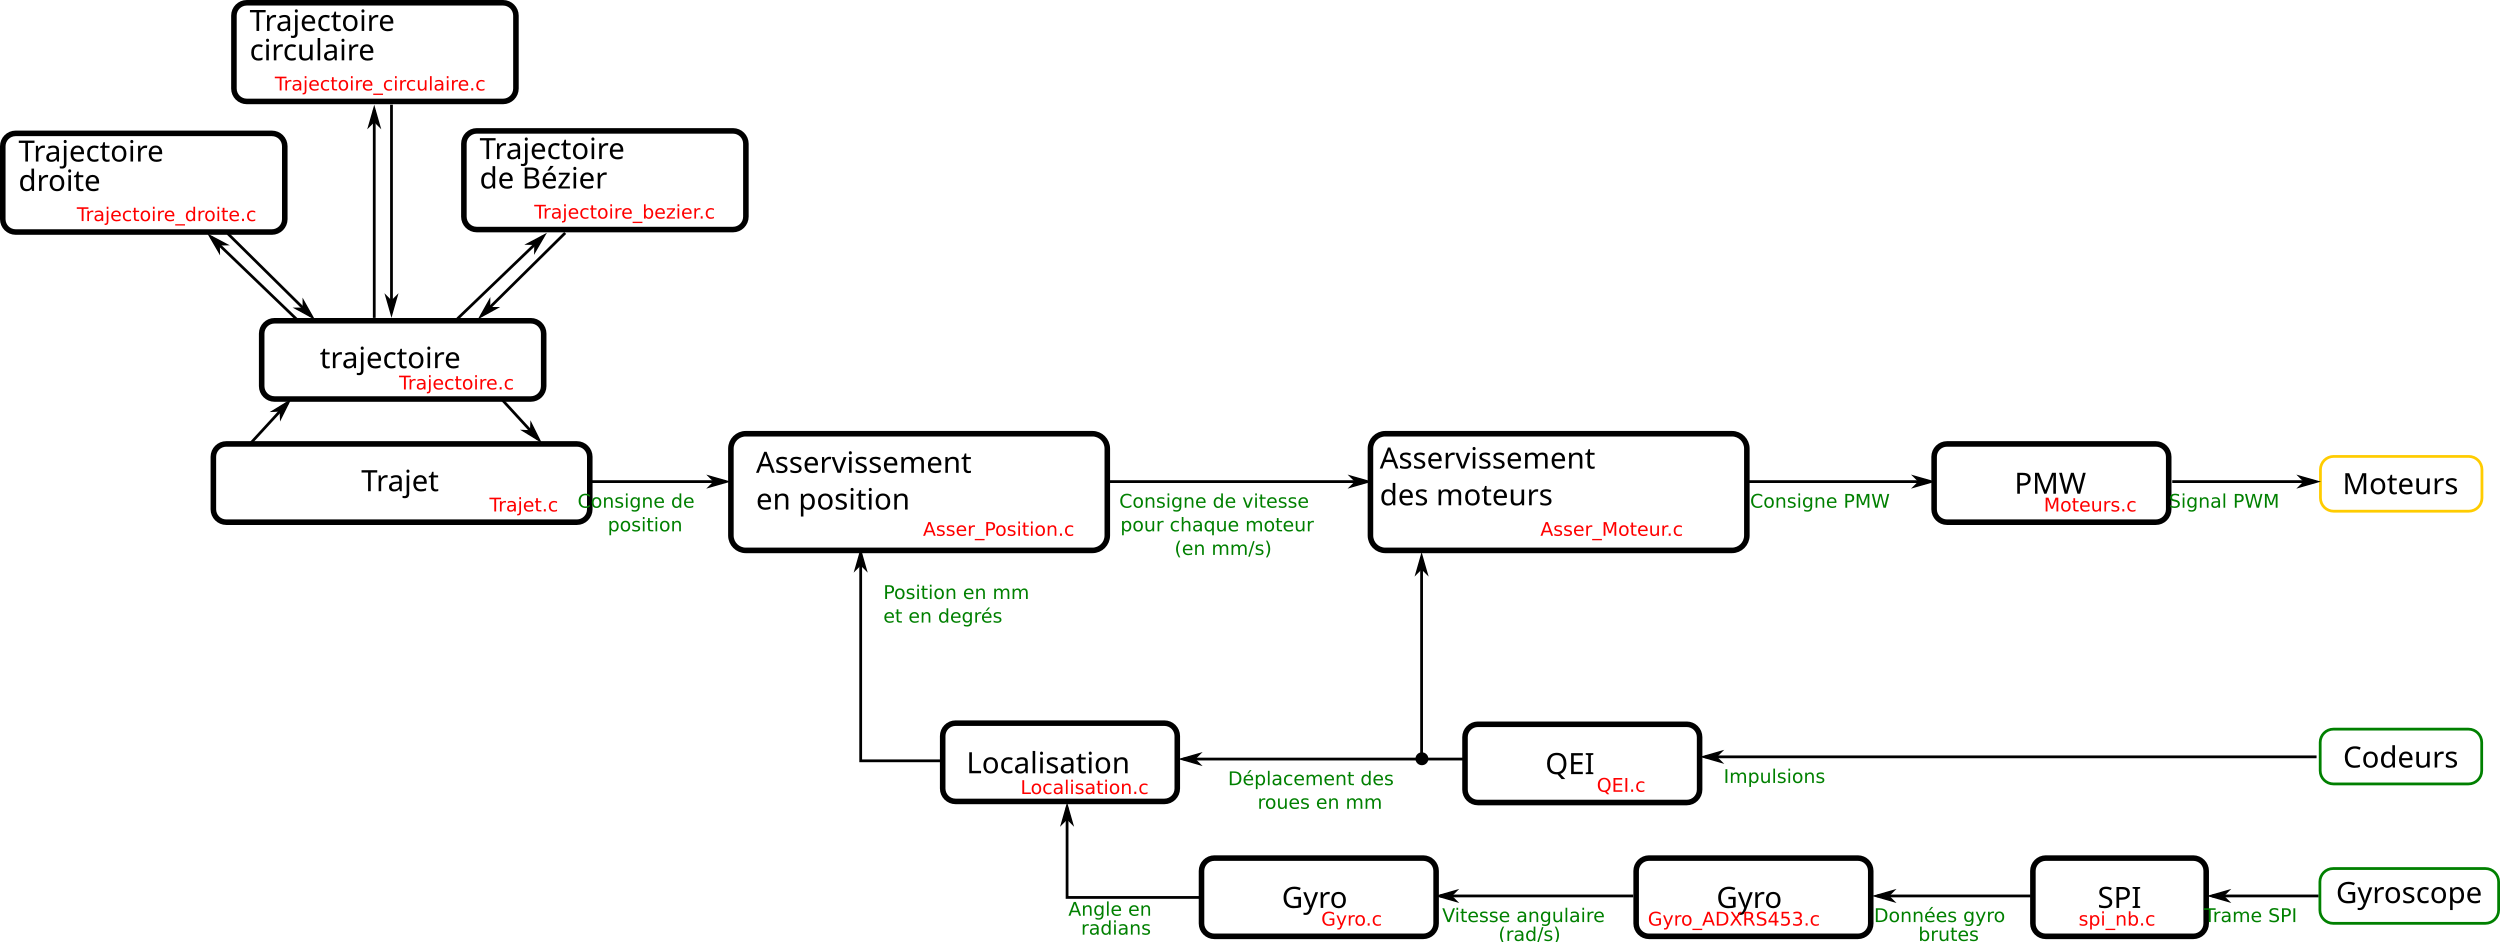
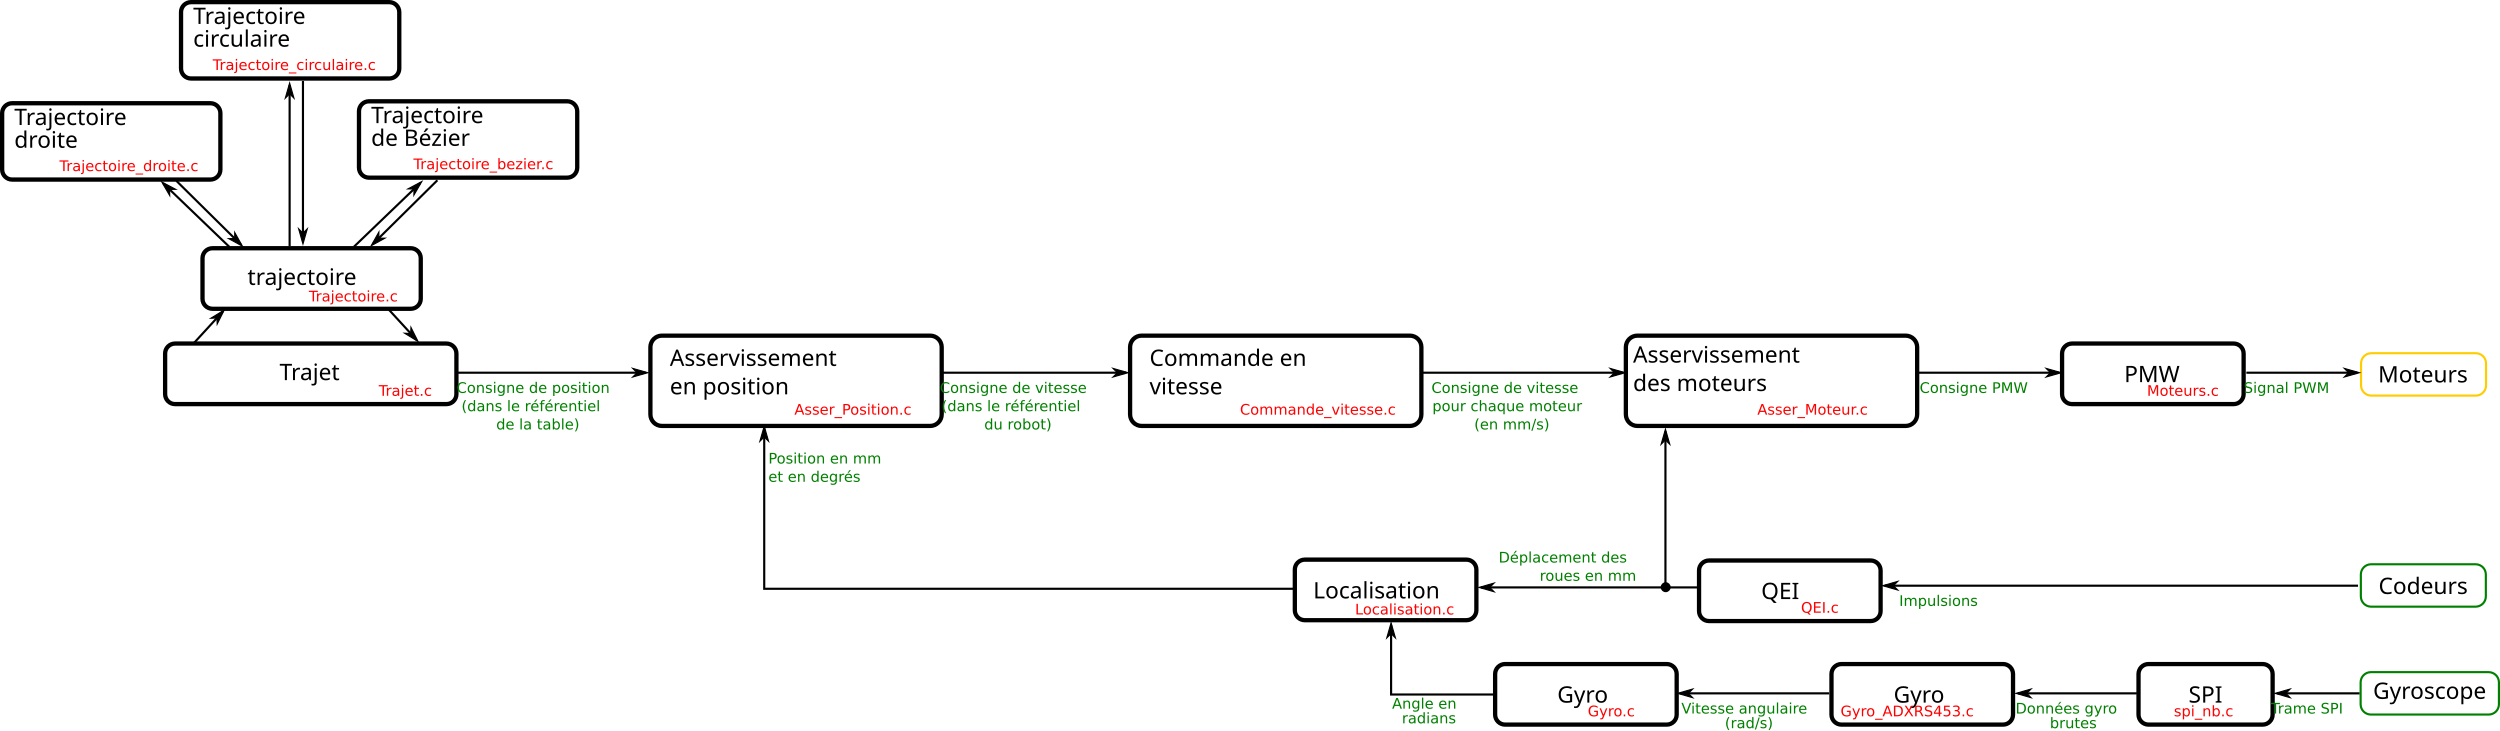
- <svg xmlns="http://www.w3.org/2000/svg" width="900.721mm" height="339.111mm" viewBox="0 0 900.721 339.111" version="1.1" id="svg5">
+ <svg xmlns="http://www.w3.org/2000/svg" width="1163.907mm" height="339.912mm" viewBox="0 0 1163.907 339.912" version="1.1" id="svg5">
  <defs id="defs2">
+     <marker style="overflow:visible" id="marker3980" refX="0" refY="0" orient="auto">
+       <path transform="matrix(-0.4,0,0,-0.4,-4,0)" style="fill:#000000;fill-opacity:1;fill-rule:evenodd;stroke:#000000;stroke-width:1pt;stroke-opacity:1" d="M 0,0 5,-5 -12.5,0 5,5 Z" id="path3978" />
+     </marker>
    <marker style="overflow:visible" id="marker1561" refX="0" refY="0" orient="auto">
      <path transform="matrix(-0.4,0,0,-0.4,-4,0)" style="fill:#000000;fill-opacity:1;fill-rule:evenodd;stroke:#000000;stroke-width:1pt;stroke-opacity:1" d="M 0,0 5,-5 -12.5,0 5,5 Z" id="path1559" />
    </marker>
    <marker style="overflow:visible" id="marker1361" refX="0" refY="0" orient="auto">
      <path transform="matrix(-0.4,0,0,-0.4,-4,0)" style="fill:#000000;fill-opacity:1;fill-rule:evenodd;stroke:#000000;stroke-width:1pt;stroke-opacity:1" d="M 0,0 5,-5 -12.5,0 5,5 Z" id="path1359" />
    </marker>
    <marker style="overflow:visible" id="marker1153" refX="0" refY="0" orient="auto">
      <path transform="matrix(-0.4,0,0,-0.4,-4,0)" style="fill:#000000;fill-opacity:1;fill-rule:evenodd;stroke:#000000;stroke-width:1pt;stroke-opacity:1" d="M 0,0 5,-5 -12.5,0 5,5 Z" id="path1151" />
    </marker>
    <marker style="overflow:visible" id="marker2977" refX="0" refY="0" orient="auto">
      <path transform="matrix(-0.4,0,0,-0.4,-4,0)" style="fill:#000000;fill-opacity:1;fill-rule:evenodd;stroke:#000000;stroke-width:1pt;stroke-opacity:1" d="M 0,0 5,-5 -12.5,0 5,5 Z" id="path2975" />
    </marker>
    <marker style="overflow:visible" id="marker2805" refX="0" refY="0" orient="auto">
      <path transform="matrix(-0.4,0,0,-0.4,-4,0)" style="fill:#000000;fill-opacity:1;fill-rule:evenodd;stroke:#000000;stroke-width:1pt;stroke-opacity:1" d="M 0,0 5,-5 -12.5,0 5,5 Z" id="path2803" />
    </marker>
    <marker style="overflow:visible" id="marker2631" refX="0" refY="0" orient="auto">
      <path transform="matrix(-0.4,0,0,-0.4,-4,0)" style="fill:#000000;fill-opacity:1;fill-rule:evenodd;stroke:#000000;stroke-width:1pt;stroke-opacity:1" d="M 0,0 5,-5 -12.5,0 5,5 Z" id="path2629" />
    </marker>
    <marker style="overflow:visible" id="marker2455" refX="0" refY="0" orient="auto">
      <path transform="matrix(-0.4,0,0,-0.4,-4,0)" style="fill:#000000;fill-opacity:1;fill-rule:evenodd;stroke:#000000;stroke-width:1pt;stroke-opacity:1" d="M 0,0 5,-5 -12.5,0 5,5 Z" id="path2453" />
    </marker>
    <marker style="overflow:visible" id="marker2291" refX="0" refY="0" orient="auto">
      <path transform="matrix(-0.4,0,0,-0.4,-4,0)" style="fill:#000000;fill-opacity:1;fill-rule:evenodd;stroke:#000000;stroke-width:1pt;stroke-opacity:1" d="M 0,0 5,-5 -12.5,0 5,5 Z" id="path2289" />
    </marker>
    <marker style="overflow:visible" id="marker2129" refX="0" refY="0" orient="auto">
      <path transform="matrix(-0.4,0,0,-0.4,-4,0)" style="fill:#000000;fill-opacity:1;fill-rule:evenodd;stroke:#000000;stroke-width:1pt;stroke-opacity:1" d="M 0,0 5,-5 -12.5,0 5,5 Z" id="path2127" />
    </marker>
    <marker style="overflow:visible" id="marker1977" refX="0" refY="0" orient="auto">
      <path transform="matrix(-0.4,0,0,-0.4,-4,0)" style="fill:#000000;fill-opacity:1;fill-rule:evenodd;stroke:#000000;stroke-width:1pt;stroke-opacity:1" d="M 0,0 5,-5 -12.5,0 5,5 Z" id="path1975" />
    </marker>
    <marker style="overflow:visible" id="marker1849" refX="0" refY="0" orient="auto">
      <path transform="matrix(-0.4,0,0,-0.4,-4,0)" style="fill:#000000;fill-opacity:1;fill-rule:evenodd;stroke:#000000;stroke-width:1pt;stroke-opacity:1" d="M 0,0 5,-5 -12.5,0 5,5 Z" id="path1847" />
    </marker>
    <marker style="overflow:visible" id="marker1715" refX="0" refY="0" orient="auto">
      <path transform="matrix(-0.4,0,0,-0.4,-4,0)" style="fill:#000000;fill-opacity:1;fill-rule:evenodd;stroke:#000000;stroke-width:1pt;stroke-opacity:1" d="M 0,0 5,-5 -12.5,0 5,5 Z" id="path1713" />
    </marker>
    <marker style="overflow:visible" id="marker1585" refX="0" refY="0" orient="auto">
      <path transform="matrix(-0.4,0,0,-0.4,-4,0)" style="fill:#000000;fill-opacity:1;fill-rule:evenodd;stroke:#000000;stroke-width:1pt;stroke-opacity:1" d="M 0,0 5,-5 -12.5,0 5,5 Z" id="path1583" />
    </marker>
    <marker style="overflow:visible" id="marker1575" refX="0" refY="0" orient="auto">
      <path transform="matrix(-0.4,0,0,-0.4,-4,0)" style="fill:#000000;fill-opacity:1;fill-rule:evenodd;stroke:#000000;stroke-width:1pt;stroke-opacity:1" d="M 0,0 5,-5 -12.5,0 5,5 Z" id="path1573" />
    </marker>
    <marker style="overflow:visible" id="marker1427" refX="0" refY="0" orient="auto">
      <path transform="matrix(-0.4,0,0,-0.4,-4,0)" style="fill:#000000;fill-opacity:1;fill-rule:evenodd;stroke:#000000;stroke-width:1pt;stroke-opacity:1" d="M 0,0 5,-5 -12.5,0 5,5 Z" id="path1425" />
    </marker>
    <marker style="overflow:visible" id="marker1417" refX="0" refY="0" orient="auto">
      <path transform="matrix(-0.4,0,0,-0.4,-4,0)" style="fill:#000000;fill-opacity:1;fill-rule:evenodd;stroke:#000000;stroke-width:1pt;stroke-opacity:1" d="M 0,0 5,-5 -12.5,0 5,5 Z" id="path1415" />
    </marker>
    <marker style="overflow:visible" id="marker1325" refX="0" refY="0" orient="auto">
      <path transform="matrix(-0.4,0,0,-0.4,-4,0)" style="fill:#000000;fill-opacity:1;fill-rule:evenodd;stroke:#000000;stroke-width:1pt;stroke-opacity:1" d="M 0,0 5,-5 -12.5,0 5,5 Z" id="path1323" />
    </marker>
    <marker style="overflow:visible" id="marker1269" refX="0" refY="0" orient="auto">
      <path transform="matrix(-0.4,0,0,-0.4,-4,0)" style="fill:#000000;fill-opacity:1;fill-rule:evenodd;stroke:#000000;stroke-width:1pt;stroke-opacity:1" d="M 0,0 5,-5 -12.5,0 5,5 Z" id="path1267" />
    </marker>
    <marker style="overflow:visible" id="marker1215" refX="0" refY="0" orient="auto">
      <path transform="matrix(-0.4,0,0,-0.4,-4,0)" style="fill:#000000;fill-opacity:1;fill-rule:evenodd;stroke:#000000;stroke-width:1pt;stroke-opacity:1" d="M 0,0 5,-5 -12.5,0 5,5 Z" id="path1213" />
    </marker>
    <marker style="overflow:visible" id="Arrow1Mend" refX="0" refY="0" orient="auto">
      <path transform="matrix(-0.4,0,0,-0.4,-4,0)" style="fill:#000000;fill-opacity:1;fill-rule:evenodd;stroke:#000000;stroke-width:1pt;stroke-opacity:1" d="M 0,0 5,-5 -12.5,0 5,5 Z" id="path900" />
    </marker>
    <marker style="overflow:visible" id="Arrow1Lend" refX="0" refY="0" orient="auto">
      <path transform="matrix(-0.8,0,0,-0.8,-10,0)" style="fill:#000000;fill-opacity:1;fill-rule:evenodd;stroke:#000000;stroke-width:1pt;stroke-opacity:1" d="M 0,0 5,-5 -12.5,0 5,5 Z" id="path894" />
    </marker>
  </defs>
-   <g id="layer1" transform="translate(156.8084,85.20921)">
+   <g id="layer1" transform="translate(419.9942,85.20921)">
    <g id="g1125" transform="translate(73.43354)">
      <text xml:space="preserve" style="font-style:normal;font-weight:normal;font-size:10.583px;line-height:1.25;font-family:sans-serif;fill:#000000;fill-opacity:1;stroke:none;stroke-width:0.265" x="525.463" y="241.903" id="text1117">
        <tspan style="stroke-width:0.265" x="525.463" y="241.903" id="tspan1115">SPI</tspan>
      </text>
      <rect style="fill:none;stroke:#000000;stroke-width:2;stroke-linecap:round" id="rect1119" width="62.433" height="28.194" x="502.187" y="223.949" rx="4.641" ry="4.641" />
      <text xml:space="preserve" style="font-style:normal;font-variant:normal;font-weight:normal;font-stretch:normal;font-size:6.807px;line-height:125%;font-family:'DejaVu Sans';-inkscape-font-specification:'DejaVu Sans';text-align:end;letter-spacing:0px;word-spacing:0px;text-anchor:end;fill:#000000;fill-opacity:1;stroke:none;stroke-width:0.638px;stroke-linecap:butt;stroke-linejoin:miter;stroke-opacity:1" x="561.496" y="248.283" id="text1123">
        <tspan id="tspan1121" x="561.496" y="248.283" style="text-align:end;text-anchor:end;fill:#ff0000;stroke-width:0.638px">spi_nb.c</tspan>
      </text>
    </g>
-     <rect style="fill:none;stroke:#000000;stroke-width:2;stroke-linecap:round" id="rect859" width="135.615" height="28.194" x="-79.934" y="74.736" rx="4.641" ry="4.641" />
-     <text xml:space="preserve" style="font-style:normal;font-weight:normal;font-size:10.583px;line-height:1.25;font-family:sans-serif;fill:#000000;fill-opacity:1;stroke:none;stroke-width:0.265" x="-26.658" y="91.753" id="text1798">
-       <tspan id="tspan1796" style="stroke-width:0.265" x="-26.658" y="91.753">Trajet</tspan>
-     </text>
-     <text xml:space="preserve" style="font-style:normal;font-weight:normal;font-size:10.583px;line-height:1.25;font-family:sans-serif;fill:#000000;fill-opacity:1;stroke:none;stroke-width:0.265" x="115.574" y="85.138" id="text1981">
-       <tspan id="tspan1979" style="stroke-width:0.265" x="115.574" y="85.138">Asservissement</tspan>
-       <tspan style="stroke-width:0.265" x="115.574" y="98.367" id="tspan2005">en position</tspan>
+     <rect style="fill:none;stroke:#000000;stroke-width:2;stroke-linecap:round" id="rect859" width="135.615" height="28.194" x="-343.12" y="74.736" rx="4.641" ry="4.641" />
+     <text xml:space="preserve" style="font-style:normal;font-weight:normal;font-size:10.583px;line-height:1.25;font-family:sans-serif;fill:#000000;fill-opacity:1;stroke:none;stroke-width:0.265" x="-289.844" y="91.753" id="text1798">
+       <tspan id="tspan1796" style="stroke-width:0.265" x="-289.844" y="91.753">Trajet</tspan>
    </text>
    <text xml:space="preserve" style="font-style:normal;font-weight:normal;font-size:10.583px;line-height:1.25;font-family:sans-serif;fill:#000000;fill-opacity:1;stroke:none;stroke-width:0.265" x="340.294" y="83.611" id="text2091">
      <tspan id="tspan2087" style="stroke-width:0.265" x="340.294" y="83.611">Asservissement</tspan>
      <tspan style="stroke-width:0.265" x="340.294" y="96.84" id="tspan2089">des moteurs</tspan>
    </text>
    <text xml:space="preserve" style="font-style:normal;font-weight:normal;font-size:10.583px;line-height:1.25;font-family:sans-serif;fill:#000000;fill-opacity:1;stroke:none;stroke-width:0.265" x="568.955" y="92.69" id="text2199">
      <tspan style="stroke-width:0.265" x="568.955" y="92.69" id="tspan2225">PMW</tspan>
    </text>
    <g id="g5392" transform="translate(367.9764,0.1776067)">
      <rect style="fill:none;stroke:#ffcc00;stroke-width:1;stroke-linecap:round" id="rect5085" width="58.191" height="19.737" x="311.246" y="79.057" ry="4.764" />
      <text xml:space="preserve" style="font-style:normal;font-weight:normal;font-size:10.583px;line-height:1.25;font-family:sans-serif;fill:#000000;fill-opacity:1;stroke:none;stroke-width:0.265" x="319.18" y="92.651" id="text2311">
        <tspan style="stroke-width:0.265" x="319.18" y="92.651" id="tspan2309">Moteurs</tspan>
      </text>
    </g>
    <g id="g5568" transform="translate(450.6678,45.30878)">
      <text xml:space="preserve" style="font-style:normal;font-weight:normal;font-size:10.583px;line-height:1.25;font-family:sans-serif;fill:#000000;fill-opacity:1;stroke:none;stroke-width:0.265" x="236.699" y="146.021" id="text4469">
        <tspan style="stroke-width:0.265" x="236.699" y="146.021" id="tspan4467">Codeurs</tspan>
      </text>
      <rect style="fill:none;stroke:#008000;stroke-width:1;stroke-linecap:round" id="rect5085-4" width="58.191" height="19.737" x="228.463" y="132.183" ry="4.764" />
    </g>
    <g id="g5538" transform="translate(447.4266,65.01679)">
      <text xml:space="preserve" style="font-style:normal;font-weight:normal;font-size:10.583px;line-height:1.25;font-family:sans-serif;fill:#000000;fill-opacity:1;stroke:none;stroke-width:0.265" x="237.392" y="175.132" id="text4959">
        <tspan style="stroke-width:0.265" x="237.392" y="175.132" id="tspan4957">Gyroscope</tspan>
      </text>
      <rect style="fill:none;stroke:#008000;stroke-width:1;stroke-linecap:round" id="rect5434" width="64.388" height="19.737" x="231.598" y="162.702" ry="4.764" />
    </g>
    <text xml:space="preserve" style="font-style:normal;font-weight:normal;font-size:10.583px;line-height:1.25;font-family:sans-serif;fill:#000000;fill-opacity:1;stroke:none;stroke-width:0.265" x="191.374" y="193.379" id="text5574">
      <tspan style="stroke-width:0.265" x="191.374" y="193.379" id="tspan5572">Localisation</tspan>
    </text>
-     <text xml:space="preserve" style="font-style:normal;font-weight:normal;font-size:10.583px;line-height:1.25;font-family:sans-serif;fill:#000000;fill-opacity:1;stroke:none;stroke-width:0.265" x="-41.593" y="47.434" id="text857">
-       <tspan id="tspan855" style="stroke-width:0.265" x="-41.593" y="47.434">trajectoire</tspan>
-     </text>
-     <rect style="fill:none;stroke:#000000;stroke-width:2;stroke-linecap:round" id="rect861" width="101.603" height="28.194" x="-62.528" y="30.357" rx="4.641" ry="4.641" />
-     <text xml:space="preserve" style="font-style:normal;font-weight:normal;font-size:10.583px;line-height:1;font-family:sans-serif;fill:#000000;fill-opacity:1;stroke:none;stroke-width:0.265" x="-150.145" y="-27.003" id="text865">
-       <tspan id="tspan863" style="stroke-width:0.265" x="-150.145" y="-27.003">Trajectoire</tspan>
-       <tspan style="stroke-width:0.265" x="-150.145" y="-16.42" id="tspan881">droite</tspan>
-     </text>
-     <rect style="fill:none;stroke:#000000;stroke-width:2;stroke-linecap:round" id="rect867" width="101.603" height="35.546" x="-155.808" y="-37.155" rx="4.641" ry="4.641" />
-     <path style="fill:none;fill-rule:evenodd;stroke:#000000;stroke-width:1;stroke-linecap:butt;stroke-linejoin:miter;stroke-miterlimit:4;stroke-dasharray:none;stroke-opacity:1;marker-end:url(#Arrow1Mend)" d="M -66.51,74.484 -53.106,59.875" id="path889" />
-     <path style="fill:none;fill-rule:evenodd;stroke:#000000;stroke-width:1;stroke-linecap:butt;stroke-linejoin:miter;stroke-miterlimit:4;stroke-dasharray:none;stroke-opacity:1;marker-end:url(#marker1215)" d="M 23.702,58.388 37.106,72.997" id="path1211" />
-     <path style="fill:none;fill-rule:evenodd;stroke:#000000;stroke-width:1;stroke-linecap:butt;stroke-linejoin:miter;stroke-miterlimit:4;stroke-dasharray:none;stroke-opacity:1;marker-end:url(#marker1269)" d="M -21.971,29.316 V -45.527" id="path1265" />
-     <path style="fill:none;fill-rule:evenodd;stroke:#000000;stroke-width:1;stroke-linecap:butt;stroke-linejoin:miter;stroke-miterlimit:4;stroke-dasharray:none;stroke-opacity:1;marker-end:url(#marker1325)" d="M -15.761,-47.497 V 27.345" id="path1321" />
-     <g id="g1541">
+     <text xml:space="preserve" style="font-style:normal;font-weight:normal;font-size:10.583px;line-height:1.25;font-family:sans-serif;fill:#000000;fill-opacity:1;stroke:none;stroke-width:0.265" x="-304.779" y="47.434" id="text857">
+       <tspan id="tspan855" style="stroke-width:0.265" x="-304.779" y="47.434">trajectoire</tspan>
+     </text>
+     <rect style="fill:none;stroke:#000000;stroke-width:2;stroke-linecap:round" id="rect861" width="101.603" height="28.194" x="-325.714" y="30.357" rx="4.641" ry="4.641" />
+     <text xml:space="preserve" style="font-style:normal;font-weight:normal;font-size:10.583px;line-height:1;font-family:sans-serif;fill:#000000;fill-opacity:1;stroke:none;stroke-width:0.265" x="-413.331" y="-27.003" id="text865">
+       <tspan id="tspan863" style="stroke-width:0.265" x="-413.331" y="-27.003">Trajectoire</tspan>
+       <tspan style="stroke-width:0.265" x="-413.331" y="-16.42" id="tspan881">droite</tspan>
+     </text>
+     <rect style="fill:none;stroke:#000000;stroke-width:2;stroke-linecap:round" id="rect867" width="101.603" height="35.546" x="-418.994" y="-37.155" rx="4.641" ry="4.641" />
+     <path style="fill:none;fill-rule:evenodd;stroke:#000000;stroke-width:1;stroke-linecap:butt;stroke-linejoin:miter;stroke-miterlimit:4;stroke-dasharray:none;stroke-opacity:1;marker-end:url(#Arrow1Mend)" d="m -329.695,74.484 13.403,-14.609" id="path889" />
+     <path style="fill:none;fill-rule:evenodd;stroke:#000000;stroke-width:1;stroke-linecap:butt;stroke-linejoin:miter;stroke-miterlimit:4;stroke-dasharray:none;stroke-opacity:1;marker-end:url(#marker1215)" d="m -239.484,58.388 13.403,14.609" id="path1211" />
+     <path style="fill:none;fill-rule:evenodd;stroke:#000000;stroke-width:1;stroke-linecap:butt;stroke-linejoin:miter;stroke-miterlimit:4;stroke-dasharray:none;stroke-opacity:1;marker-end:url(#marker1269)" d="M -285.157,29.316 V -45.527" id="path1265" />
+     <path style="fill:none;fill-rule:evenodd;stroke:#000000;stroke-width:1;stroke-linecap:butt;stroke-linejoin:miter;stroke-miterlimit:4;stroke-dasharray:none;stroke-opacity:1;marker-end:url(#marker1325)" d="M -278.947,-47.497 V 27.345" id="path1321" />
+     <g id="g1541" transform="translate(-263.1858)">
      <path style="fill:none;fill-rule:evenodd;stroke:#000000;stroke-width:1;stroke-linecap:butt;stroke-linejoin:miter;stroke-miterlimit:4;stroke-dasharray:none;stroke-opacity:1;marker-end:url(#marker1427)" d="M -49.929,29.826 -80.746,0.219" id="path1411" />
      <path style="fill:none;fill-rule:evenodd;stroke:#000000;stroke-width:1;stroke-linecap:butt;stroke-linejoin:miter;stroke-miterlimit:4;stroke-dasharray:none;stroke-opacity:1;marker-end:url(#marker1417)" d="M -74.771,-1.08 -44.671,28.678" id="path1413" />
    </g>
-     <g id="g1571" transform="matrix(-1,0,0,1,-41.91352,-0.2077531)">
+     <g id="g1571" transform="matrix(-1,0,0,1,-305.0994,-0.2077531)">
      <path style="fill:none;fill-rule:evenodd;stroke:#000000;stroke-width:1;stroke-linecap:butt;stroke-linejoin:miter;stroke-miterlimit:4;stroke-dasharray:none;stroke-opacity:1;marker-end:url(#marker1575)" d="M -49.929,29.826 -80.746,0.219" id="path1567" />
      <path style="fill:none;fill-rule:evenodd;stroke:#000000;stroke-width:1;stroke-linecap:butt;stroke-linejoin:miter;stroke-miterlimit:4;stroke-dasharray:none;stroke-opacity:1;marker-end:url(#marker1585)" d="M -88.734,-1.08 -58.634,28.678" id="path1569" />
    </g>
-     <text xml:space="preserve" style="font-style:normal;font-variant:normal;font-weight:normal;font-stretch:normal;font-size:6.807px;line-height:125%;font-family:'DejaVu Sans';-inkscape-font-specification:'DejaVu Sans';text-align:center;letter-spacing:0px;word-spacing:0px;text-anchor:middle;fill:#000000;fill-opacity:1;stroke:none;stroke-width:0.638px;stroke-linecap:butt;stroke-linejoin:miter;stroke-opacity:1" x="37.328" y="99.07" id="text1697">
-       <tspan id="tspan1695" x="37.328" y="99.07" style="fill:#ff0000;stroke-width:0.638px">Trajet.c</tspan>
-     </text>
-     <rect style="fill:none;stroke:#000000;stroke-width:2;stroke-linecap:round" id="rect1699" width="135.615" height="42.038" x="106.524" y="71.056" rx="5.363" ry="5.363" />
-     <text xml:space="preserve" style="font-style:normal;font-variant:normal;font-weight:normal;font-stretch:normal;font-size:6.807px;line-height:125%;font-family:'DejaVu Sans';-inkscape-font-specification:'DejaVu Sans';text-align:center;letter-spacing:0px;word-spacing:0px;text-anchor:middle;fill:#000000;fill-opacity:1;stroke:none;stroke-width:0.638px;stroke-linecap:butt;stroke-linejoin:miter;stroke-opacity:1" x="208.407" y="107.842" id="text1703">
-       <tspan id="tspan1701" x="208.407" y="107.842" style="fill:#ff0000;stroke-width:0.638px">Asser_Position.c</tspan>
-     </text>
-     <path style="fill:none;fill-rule:evenodd;stroke:#000000;stroke-width:1;stroke-linecap:butt;stroke-linejoin:miter;stroke-miterlimit:4;stroke-dasharray:none;stroke-opacity:1;marker-end:url(#marker1715)" d="m 56.439,88.309 h 48.118" id="path1711" />
-     <text xml:space="preserve" style="font-style:normal;font-variant:normal;font-weight:normal;font-stretch:normal;font-size:6.807px;line-height:125%;font-family:'DejaVu Sans';-inkscape-font-specification:'DejaVu Sans';text-align:center;letter-spacing:0px;word-spacing:0px;text-anchor:middle;fill:#008000;fill-opacity:1;stroke:none;stroke-width:0.638px;stroke-linecap:butt;stroke-linejoin:miter;stroke-opacity:1" x="81.021" y="97.716" id="text1817">
-       <tspan id="tspan1815" x="81.021" y="97.716" style="fill:#008000;stroke-width:0.638px">Consigne de </tspan>
-       <tspan x="81.021" y="106.225" style="fill:#008000;stroke-width:0.638px" id="tspan1819">position</tspan>
+     <text xml:space="preserve" style="font-style:normal;font-variant:normal;font-weight:normal;font-stretch:normal;font-size:6.807px;line-height:125%;font-family:'DejaVu Sans';-inkscape-font-specification:'DejaVu Sans';text-align:center;letter-spacing:0px;word-spacing:0px;text-anchor:middle;fill:#000000;fill-opacity:1;stroke:none;stroke-width:0.638px;stroke-linecap:butt;stroke-linejoin:miter;stroke-opacity:1" x="-225.858" y="99.07" id="text1697">
+       <tspan id="tspan1695" x="-225.858" y="99.07" style="fill:#ff0000;stroke-width:0.638px">Trajet.c</tspan>
+     </text>
+     <g id="g3684" transform="translate(-93.87007)">
+       <text xml:space="preserve" style="font-style:normal;font-weight:normal;font-size:10.583px;line-height:1.25;font-family:sans-serif;fill:#000000;fill-opacity:1;stroke:none;stroke-width:0.265" x="-14.272" y="85.138" id="text1981">
+         <tspan id="tspan1979" style="stroke-width:0.265" x="-14.272" y="85.138">Asservissement</tspan>
+         <tspan style="stroke-width:0.265" x="-14.272" y="98.367" id="tspan2005">en position</tspan>
+       </text>
+       <rect style="fill:none;stroke:#000000;stroke-width:2;stroke-linecap:round" id="rect1699" width="135.615" height="42.038" x="-23.322" y="71.056" rx="5.363" ry="5.363" />
+       <text xml:space="preserve" style="font-style:normal;font-variant:normal;font-weight:normal;font-stretch:normal;font-size:6.807px;line-height:125%;font-family:'DejaVu Sans';-inkscape-font-specification:'DejaVu Sans';text-align:center;letter-spacing:0px;word-spacing:0px;text-anchor:middle;fill:#000000;fill-opacity:1;stroke:none;stroke-width:0.638px;stroke-linecap:butt;stroke-linejoin:miter;stroke-opacity:1" x="78.561" y="107.842" id="text1703">
+         <tspan id="tspan1701" x="78.561" y="107.842" style="fill:#ff0000;stroke-width:0.638px">Asser_Position.c</tspan>
+       </text>
+     </g>
+     <path style="fill:none;fill-rule:evenodd;stroke:#000000;stroke-width:1;stroke-linecap:butt;stroke-linejoin:miter;stroke-miterlimit:4;stroke-dasharray:none;stroke-opacity:1;marker-end:url(#marker1715)" d="m -206.747,88.309 h 87.335" id="path1711" />
+     <text xml:space="preserve" style="font-style:normal;font-variant:normal;font-weight:normal;font-stretch:normal;font-size:6.807px;line-height:125%;font-family:'DejaVu Sans';-inkscape-font-specification:'DejaVu Sans';text-align:center;letter-spacing:0px;word-spacing:0px;text-anchor:middle;fill:#008000;fill-opacity:1;stroke:none;stroke-width:0.638px;stroke-linecap:butt;stroke-linejoin:miter;stroke-opacity:1" x="-164.187" y="97.716" id="text1817">
+       <tspan x="-164.187" y="97.716" style="fill:#008000;stroke-width:0.638px" id="tspan1819">Consigne de position</tspan>
+       <tspan x="-164.187" y="106.225" style="fill:#008000;stroke-width:0.638px" id="tspan4038">(dans le référentiel </tspan>
+       <tspan x="-164.187" y="114.733" style="fill:#008000;stroke-width:0.638px" id="tspan4040">de la table)</tspan>
    </text>
    <rect style="fill:none;stroke:#000000;stroke-width:2;stroke-linecap:round" id="rect1821" width="135.615" height="42.038" x="336.947" y="71.056" rx="5.363" ry="5.363" />
    <text xml:space="preserve" style="font-style:normal;font-variant:normal;font-weight:normal;font-stretch:normal;font-size:6.807px;line-height:125%;font-family:'DejaVu Sans';-inkscape-font-specification:'DejaVu Sans';text-align:center;letter-spacing:0px;word-spacing:0px;text-anchor:middle;fill:#000000;fill-opacity:1;stroke:none;stroke-width:0.638px;stroke-linecap:butt;stroke-linejoin:miter;stroke-opacity:1" x="429.276" y="107.842" id="text1825">
      <tspan id="tspan1823" x="429.276" y="107.842" style="fill:#ff0000;stroke-width:0.638px">Asser_Moteur.c</tspan>
    </text>
    <rect style="fill:none;stroke:#000000;stroke-width:2;stroke-linecap:round" id="rect1827" width="84.521" height="28.194" x="540.03" y="74.736" rx="4.641" ry="4.641" />
    <text xml:space="preserve" style="font-style:normal;font-variant:normal;font-weight:normal;font-stretch:normal;font-size:6.807px;line-height:125%;font-family:'DejaVu Sans';-inkscape-font-specification:'DejaVu Sans';text-align:center;letter-spacing:0px;word-spacing:0px;text-anchor:middle;fill:#000000;fill-opacity:1;stroke:none;stroke-width:0.638px;stroke-linecap:butt;stroke-linejoin:miter;stroke-opacity:1" x="601.689" y="99.07" id="text1831">
      <tspan id="tspan1829" x="601.689" y="99.07" style="fill:#ff0000;stroke-width:0.638px">Moteurs.c</tspan>
    </text>
    <path style="fill:none;fill-rule:evenodd;stroke:#000000;stroke-width:1;stroke-linecap:butt;stroke-linejoin:miter;stroke-miterlimit:4;stroke-dasharray:none;stroke-opacity:1;marker-end:url(#marker1849)" d="m 241.541,88.309 h 94.089" id="path1839" />
    <text xml:space="preserve" style="font-style:normal;font-variant:normal;font-weight:normal;font-stretch:normal;font-size:6.807px;line-height:125%;font-family:'DejaVu Sans';-inkscape-font-specification:'DejaVu Sans';text-align:center;letter-spacing:0px;word-spacing:0px;text-anchor:middle;fill:#008000;fill-opacity:1;stroke:none;stroke-width:0.638px;stroke-linecap:butt;stroke-linejoin:miter;stroke-opacity:1" x="289.279" y="97.716" id="text1845">
      <tspan x="289.279" y="97.716" style="fill:#008000;stroke-width:0.638px" id="tspan1843">Consigne de vitesse </tspan>
      <tspan x="289.279" y="106.225" style="fill:#008000;stroke-width:0.638px" id="tspan1959">pour chaque moteur</tspan>
      <tspan x="289.279" y="114.733" style="fill:#008000;stroke-width:0.638px" id="tspan2099">(en mm/s)</tspan>
    </text>
    <path style="fill:none;fill-rule:evenodd;stroke:#000000;stroke-width:1;stroke-linecap:butt;stroke-linejoin:miter;stroke-miterlimit:4;stroke-dasharray:none;stroke-opacity:1;marker-end:url(#marker1977)" d="m 473.268,88.309 h 65.355" id="path1973" />
    <text xml:space="preserve" style="font-style:normal;font-variant:normal;font-weight:normal;font-stretch:normal;font-size:6.807px;line-height:125%;font-family:'DejaVu Sans';-inkscape-font-specification:'DejaVu Sans';text-align:center;letter-spacing:0px;word-spacing:0px;text-anchor:middle;fill:#008000;fill-opacity:1;stroke:none;stroke-width:0.638px;stroke-linecap:butt;stroke-linejoin:miter;stroke-opacity:1" x="504.313" y="97.716" id="text2097">
      <tspan x="504.313" y="97.716" style="fill:#008000;stroke-width:0.638px" id="tspan2095">Consigne PMW</tspan>
    </text>
    <path style="fill:none;fill-rule:evenodd;stroke:#000000;stroke-width:1;stroke-linecap:butt;stroke-linejoin:miter;stroke-miterlimit:4;stroke-dasharray:none;stroke-opacity:1;marker-end:url(#marker2129)" d="m 625.824,88.309 h 51.621" id="path2121" />
    <text xml:space="preserve" style="font-style:normal;font-variant:normal;font-weight:normal;font-stretch:normal;font-size:6.807px;line-height:125%;font-family:'DejaVu Sans';-inkscape-font-specification:'DejaVu Sans';text-align:center;letter-spacing:0px;word-spacing:0px;text-anchor:middle;fill:#008000;fill-opacity:1;stroke:none;stroke-width:0.638px;stroke-linecap:butt;stroke-linejoin:miter;stroke-opacity:1" x="649.938" y="97.716" id="text2125">
      <tspan x="649.938" y="97.716" style="fill:#008000;stroke-width:0.638px" id="tspan2123">Signal PWM</tspan>
    </text>
    <text xml:space="preserve" style="font-style:normal;font-weight:normal;font-size:10.583px;line-height:1.25;font-family:sans-serif;fill:#000000;fill-opacity:1;stroke:none;stroke-width:0.265" x="399.945" y="193.693" id="text2263">
      <tspan style="stroke-width:0.265" x="399.945" y="193.693" id="tspan2261">QEI</tspan>
    </text>
    <rect style="fill:none;stroke:#000000;stroke-width:2;stroke-linecap:round" id="rect2265" width="84.521" height="28.194" x="371.019" y="175.739" rx="4.641" ry="4.641" />
    <text xml:space="preserve" style="font-style:normal;font-variant:normal;font-weight:normal;font-stretch:normal;font-size:6.807px;line-height:125%;font-family:'DejaVu Sans';-inkscape-font-specification:'DejaVu Sans';text-align:center;letter-spacing:0px;word-spacing:0px;text-anchor:middle;fill:#000000;fill-opacity:1;stroke:none;stroke-width:0.638px;stroke-linecap:butt;stroke-linejoin:miter;stroke-opacity:1" x="432.679" y="200.073" id="text2269">
      <tspan id="tspan2267" x="432.679" y="200.073" style="fill:#ff0000;stroke-width:0.638px">QEI.c</tspan>
    </text>
    <path style="fill:none;fill-rule:evenodd;stroke:#000000;stroke-width:1;stroke-linecap:butt;stroke-linejoin:miter;stroke-miterlimit:4;stroke-dasharray:none;stroke-opacity:1;marker-end:url(#marker2291)" d="M 677.823,187.471 H 457.511" id="path2283" />
    <text xml:space="preserve" style="font-style:normal;font-variant:normal;font-weight:normal;font-stretch:normal;font-size:6.807px;line-height:125%;font-family:'DejaVu Sans';-inkscape-font-specification:'DejaVu Sans';text-align:center;letter-spacing:0px;word-spacing:0px;text-anchor:middle;fill:#008000;fill-opacity:1;stroke:none;stroke-width:0.638px;stroke-linecap:butt;stroke-linejoin:miter;stroke-opacity:1" x="487.911" y="196.879" id="text2287">
      <tspan x="487.911" y="196.879" style="fill:#008000;stroke-width:0.638px" id="tspan2285">Impulsions</tspan>
    </text>
    <rect style="fill:none;stroke:#000000;stroke-width:2;stroke-linecap:round" id="rect2429" width="84.521" height="28.194" x="182.832" y="175.337" rx="4.641" ry="4.641" />
    <text xml:space="preserve" style="font-style:normal;font-variant:normal;font-weight:normal;font-stretch:normal;font-size:6.807px;line-height:125%;font-family:'DejaVu Sans';-inkscape-font-specification:'DejaVu Sans';text-align:center;letter-spacing:0px;word-spacing:0px;text-anchor:middle;fill:#000000;fill-opacity:1;stroke:none;stroke-width:0.638px;stroke-linecap:butt;stroke-linejoin:miter;stroke-opacity:1" x="239.352" y="200.868" id="text2433">
      <tspan id="tspan2431" x="239.352" y="200.868" style="fill:#ff0000;stroke-width:0.638px">Localisation.c</tspan>
    </text>
    <path style="fill:none;fill-rule:evenodd;stroke:#000000;stroke-width:1;stroke-linecap:butt;stroke-linejoin:miter;stroke-miterlimit:4;stroke-dasharray:none;stroke-opacity:1;marker-end:url(#marker2455)" d="M 370.496,188.269 H 269.568" id="path2447" />
-     <text xml:space="preserve" style="font-style:normal;font-variant:normal;font-weight:normal;font-stretch:normal;font-size:6.807px;line-height:125%;font-family:'DejaVu Sans';-inkscape-font-specification:'DejaVu Sans';text-align:center;letter-spacing:0px;word-spacing:0px;text-anchor:middle;fill:#008000;fill-opacity:1;stroke:none;stroke-width:0.638px;stroke-linecap:butt;stroke-linejoin:miter;stroke-opacity:1" x="324.151" y="197.676" id="text2451">
-       <tspan x="324.151" y="197.676" style="fill:#008000;stroke-width:0.638px" id="tspan2449">Déplacement des </tspan>
-       <tspan x="324.151" y="206.185" style="fill:#008000;stroke-width:0.638px" id="tspan2595">roues en mm</tspan>
+     <text xml:space="preserve" style="font-style:normal;font-variant:normal;font-weight:normal;font-stretch:normal;font-size:6.807px;line-height:125%;font-family:'DejaVu Sans';-inkscape-font-specification:'DejaVu Sans';text-align:end;letter-spacing:0px;word-spacing:0px;text-anchor:end;fill:#008000;fill-opacity:1;stroke:none;stroke-width:0.638px;stroke-linecap:butt;stroke-linejoin:miter;stroke-opacity:1" x="352.598" y="176.691" id="text2451">
+       <tspan x="352.598" y="176.691" style="text-align:end;text-anchor:end;fill:#008000;stroke-width:0.638px" id="tspan2449">Déplacement des</tspan>
+       <tspan x="352.598" y="185.199" style="text-align:end;text-anchor:end;fill:#008000;stroke-width:0.638px" id="tspan2595">roues en mm</tspan>
    </text>
    <path style="fill:none;fill-rule:evenodd;stroke:#000000;stroke-width:1;stroke-linecap:butt;stroke-linejoin:miter;stroke-miterlimit:4;stroke-dasharray:none;stroke-opacity:1;marker-end:url(#marker2631)" d="M 355.376,188.171 V 115.619" id="path2627" />
    <circle style="fill:#000000;stroke:#000000;stroke-width:1;stroke-linecap:round;stroke-miterlimit:4;stroke-dasharray:none" id="path2779" cx="355.49" cy="188.168" r="1.826" />
    <g id="g1095" transform="translate(-204.0152)">
      <text xml:space="preserve" style="font-style:normal;font-weight:normal;font-size:10.583px;line-height:1.25;font-family:sans-serif;fill:#000000;fill-opacity:1;stroke:none;stroke-width:0.265" x="509.024" y="241.903" id="text2783">
        <tspan style="stroke-width:0.265" x="509.024" y="241.903" id="tspan2781">Gyro</tspan>
      </text>
      <rect style="fill:none;stroke:#000000;stroke-width:2;stroke-linecap:round" id="rect2785" width="84.521" height="28.194" x="480.098" y="223.949" rx="4.641" ry="4.641" />
      <text xml:space="preserve" style="font-style:normal;font-variant:normal;font-weight:normal;font-stretch:normal;font-size:6.807px;line-height:125%;font-family:'DejaVu Sans';-inkscape-font-specification:'DejaVu Sans';text-align:center;letter-spacing:0px;word-spacing:0px;text-anchor:middle;fill:#000000;fill-opacity:1;stroke:none;stroke-width:0.638px;stroke-linecap:butt;stroke-linejoin:miter;stroke-opacity:1" x="541.758" y="248.283" id="text2789">
        <tspan id="tspan2787" x="541.758" y="248.283" style="fill:#ff0000;stroke-width:0.638px">Gyro.c</tspan>
      </text>
    </g>
    <path style="fill:none;fill-rule:evenodd;stroke:#000000;stroke-width:1;stroke-linecap:butt;stroke-linejoin:miter;stroke-miterlimit:4;stroke-dasharray:none;stroke-opacity:1;marker-end:url(#marker2805)" d="M 678.535,237.591 H 640.192" id="path2797" />
    <text xml:space="preserve" style="font-style:normal;font-variant:normal;font-weight:normal;font-stretch:normal;font-size:6.807px;line-height:125%;font-family:'DejaVu Sans';-inkscape-font-specification:'DejaVu Sans';text-align:center;letter-spacing:0px;word-spacing:0px;text-anchor:middle;fill:#008000;fill-opacity:1;stroke:none;stroke-width:0.638px;stroke-linecap:butt;stroke-linejoin:miter;stroke-opacity:1" x="659.453" y="246.998" id="text2801">
      <tspan x="659.453" y="246.998" style="fill:#008000;stroke-width:0.638px" id="tspan2799">Trame SPI</tspan>
    </text>
-     <path style="fill:none;fill-rule:evenodd;stroke:#000000;stroke-width:1;stroke-linecap:butt;stroke-linejoin:miter;stroke-opacity:1;marker-end:url(#marker2977)" d="M 182.297,188.903 H 153.288 V 114.204" id="path2967" />
-     <text xml:space="preserve" style="font-style:normal;font-variant:normal;font-weight:normal;font-stretch:normal;font-size:6.807px;line-height:125%;font-family:'DejaVu Sans';-inkscape-font-specification:'DejaVu Sans';text-align:center;letter-spacing:0px;word-spacing:0px;text-anchor:middle;fill:#008000;fill-opacity:1;stroke:none;stroke-width:0.638px;stroke-linecap:butt;stroke-linejoin:miter;stroke-opacity:1" x="161.443" y="130.599" id="text3103">
-       <tspan x="161.443" y="130.599" style="text-align:start;text-anchor:start;fill:#008000;stroke-width:0.638px" id="tspan3101">Position en mm</tspan>
-       <tspan x="161.443" y="139.107" style="text-align:start;text-anchor:start;fill:#008000;stroke-width:0.638px" id="tspan3107">et en degrés</tspan>
-     </text>
-     <text xml:space="preserve" style="font-style:normal;font-variant:normal;font-weight:normal;font-stretch:normal;font-size:6.807px;line-height:125%;font-family:'DejaVu Sans';-inkscape-font-specification:'DejaVu Sans';text-align:center;letter-spacing:0px;word-spacing:0px;text-anchor:middle;fill:#000000;fill-opacity:1;stroke:none;stroke-width:0.638px;stroke-linecap:butt;stroke-linejoin:miter;stroke-opacity:1" x="13.099" y="55.114" id="text3111">
-       <tspan id="tspan3109" x="13.099" y="55.114" style="fill:#ff0000;stroke-width:0.638px">Trajectoire.c</tspan>
-     </text>
-     <text xml:space="preserve" style="font-style:normal;font-variant:normal;font-weight:normal;font-stretch:normal;font-size:6.807px;line-height:125%;font-family:'DejaVu Sans';-inkscape-font-specification:'DejaVu Sans';text-align:center;letter-spacing:0px;word-spacing:0px;text-anchor:middle;fill:#000000;fill-opacity:1;stroke:none;stroke-width:0.638px;stroke-linecap:butt;stroke-linejoin:miter;stroke-opacity:1" x="-91.372" y="-5.551" id="text3115">
-       <tspan id="tspan3113" x="-91.372" y="-5.551" style="fill:#ff0000;stroke-width:0.638px">Trajectoire_droite.c</tspan>
-     </text>
-     <g id="g3137" transform="translate(0,2.306742)">
+     <path style="fill:none;fill-rule:evenodd;stroke:#000000;stroke-width:1;stroke-linecap:butt;stroke-linejoin:miter;stroke-opacity:1;marker-end:url(#marker2977)" d="m 182.297,188.903 -246.497,0 v -74.699" id="path2967" />
+     <text xml:space="preserve" style="font-style:normal;font-variant:normal;font-weight:normal;font-stretch:normal;font-size:6.807px;line-height:125%;font-family:'DejaVu Sans';-inkscape-font-specification:'DejaVu Sans';text-align:center;letter-spacing:0px;word-spacing:0px;text-anchor:middle;fill:#008000;fill-opacity:1;stroke:none;stroke-width:0.638px;stroke-linecap:butt;stroke-linejoin:miter;stroke-opacity:1" x="-62.272" y="130.599" id="text3103">
+       <tspan x="-62.272" y="130.599" style="text-align:start;text-anchor:start;fill:#008000;stroke-width:0.638px" id="tspan3101">Position en mm</tspan>
+       <tspan x="-62.272" y="139.107" style="text-align:start;text-anchor:start;fill:#008000;stroke-width:0.638px" id="tspan3107">et en degrés</tspan>
+     </text>
+     <text xml:space="preserve" style="font-style:normal;font-variant:normal;font-weight:normal;font-stretch:normal;font-size:6.807px;line-height:125%;font-family:'DejaVu Sans';-inkscape-font-specification:'DejaVu Sans';text-align:center;letter-spacing:0px;word-spacing:0px;text-anchor:middle;fill:#000000;fill-opacity:1;stroke:none;stroke-width:0.638px;stroke-linecap:butt;stroke-linejoin:miter;stroke-opacity:1" x="-250.087" y="55.114" id="text3111">
+       <tspan id="tspan3109" x="-250.087" y="55.114" style="fill:#ff0000;stroke-width:0.638px">Trajectoire.c</tspan>
+     </text>
+     <text xml:space="preserve" style="font-style:normal;font-variant:normal;font-weight:normal;font-stretch:normal;font-size:6.807px;line-height:125%;font-family:'DejaVu Sans';-inkscape-font-specification:'DejaVu Sans';text-align:center;letter-spacing:0px;word-spacing:0px;text-anchor:middle;fill:#000000;fill-opacity:1;stroke:none;stroke-width:0.638px;stroke-linecap:butt;stroke-linejoin:miter;stroke-opacity:1" x="-354.558" y="-5.551" id="text3115">
+       <tspan id="tspan3113" x="-354.558" y="-5.551" style="fill:#ff0000;stroke-width:0.638px">Trajectoire_droite.c</tspan>
+     </text>
+     <g id="g3137" transform="translate(-263.1858,2.306742)">
      <text xml:space="preserve" style="font-style:normal;font-weight:normal;font-size:10.583px;line-height:1;font-family:sans-serif;fill:#000000;fill-opacity:1;stroke:none;stroke-width:0.265" x="-66.864" y="-76.364" id="text3121">
        <tspan id="tspan3117" style="stroke-width:0.265" x="-66.864" y="-76.364">Trajectoire</tspan>
        <tspan style="stroke-width:0.265" x="-66.864" y="-65.78" id="tspan3119">circulaire</tspan>
      </text>
      <rect style="fill:none;stroke:#000000;stroke-width:2;stroke-linecap:round" id="rect3123" width="101.603" height="35.546" x="-72.527" y="-86.516" rx="4.641" ry="4.641" />
      <text xml:space="preserve" style="font-style:normal;font-variant:normal;font-weight:normal;font-stretch:normal;font-size:6.807px;line-height:125%;font-family:'DejaVu Sans';-inkscape-font-specification:'DejaVu Sans';text-align:center;letter-spacing:0px;word-spacing:0px;text-anchor:middle;fill:#000000;fill-opacity:1;stroke:none;stroke-width:0.638px;stroke-linecap:butt;stroke-linejoin:miter;stroke-opacity:1" x="-12.239" y="-54.912" id="text3127">
        <tspan id="tspan3125" x="-12.239" y="-54.912" style="fill:#ff0000;stroke-width:0.638px">Trajectoire_circulaire.c</tspan>
      </text>
    </g>
-     <g id="g3151" transform="translate(82.85027,48.46697)">
+     <g id="g3151" transform="translate(-180.3356,48.46697)">
      <text xml:space="preserve" style="font-style:normal;font-weight:normal;font-size:10.583px;line-height:1;font-family:sans-serif;fill:#000000;fill-opacity:1;stroke:none;stroke-width:0.265" x="-66.864" y="-76.364" id="text3143">
        <tspan id="tspan3139" style="stroke-width:0.265" x="-66.864" y="-76.364">Trajectoire</tspan>
        <tspan style="stroke-width:0.265" x="-66.864" y="-65.78" id="tspan3141">de Bézier</tspan>
      </text>
      <rect style="fill:none;stroke:#000000;stroke-width:2;stroke-linecap:round" id="rect3145" width="101.603" height="35.546" x="-72.527" y="-86.516" rx="4.641" ry="4.641" />
      <text xml:space="preserve" style="font-style:normal;font-variant:normal;font-weight:normal;font-stretch:normal;font-size:6.807px;line-height:125%;font-family:'DejaVu Sans';-inkscape-font-specification:'DejaVu Sans';text-align:center;letter-spacing:0px;word-spacing:0px;text-anchor:middle;fill:#000000;fill-opacity:1;stroke:none;stroke-width:0.638px;stroke-linecap:butt;stroke-linejoin:miter;stroke-opacity:1" x="-7.031" y="-54.912" id="text3149">
        <tspan id="tspan3147" x="-7.031" y="-54.912" style="fill:#ff0000;stroke-width:0.638px">Trajectoire_bezier.c</tspan>
      </text>
    </g>
    <g id="g1107" transform="translate(-47.42309)">
      <text xml:space="preserve" style="font-style:normal;font-weight:normal;font-size:10.583px;line-height:1.25;font-family:sans-serif;fill:#000000;fill-opacity:1;stroke:none;stroke-width:0.265" x="509.024" y="241.903" id="text1099">
        <tspan style="stroke-width:0.265" x="509.024" y="241.903" id="tspan1097">Gyro</tspan>
      </text>
      <rect style="fill:none;stroke:#000000;stroke-width:2;stroke-linecap:round" id="rect1101" width="84.521" height="28.194" x="480.098" y="223.949" rx="4.641" ry="4.641" />
      <text xml:space="preserve" style="font-style:normal;font-variant:normal;font-weight:normal;font-stretch:normal;font-size:6.807px;line-height:125%;font-family:'DejaVu Sans';-inkscape-font-specification:'DejaVu Sans';text-align:end;letter-spacing:0px;word-spacing:0px;text-anchor:end;fill:#000000;fill-opacity:1;stroke:none;stroke-width:0.638px;stroke-linecap:butt;stroke-linejoin:miter;stroke-opacity:1" x="561.496" y="248.283" id="text1105">
        <tspan id="tspan1103" x="561.496" y="248.283" style="text-align:end;text-anchor:end;fill:#ff0000;stroke-width:0.638px">Gyro_ADXRS453.c</tspan>
      </text>
    </g>
    <path style="fill:none;fill-rule:evenodd;stroke:#000000;stroke-width:1;stroke-linecap:butt;stroke-linejoin:miter;stroke-miterlimit:4;stroke-dasharray:none;stroke-opacity:1;marker-end:url(#marker1153)" d="M 574.86,237.591 H 519.566" id="path1145" />
    <text xml:space="preserve" style="font-style:normal;font-variant:normal;font-weight:normal;font-stretch:normal;font-size:6.807px;line-height:100%;font-family:'DejaVu Sans';-inkscape-font-specification:'DejaVu Sans';text-align:center;letter-spacing:0px;word-spacing:0px;text-anchor:middle;fill:#008000;fill-opacity:1;stroke:none;stroke-width:0.638px;stroke-linecap:butt;stroke-linejoin:miter;stroke-opacity:1" x="550.66" y="246.998" id="text1149">
      <tspan x="550.66" y="246.998" style="fill:#008000;stroke-width:0.638px" id="tspan1147">Données gyro </tspan>
      <tspan x="550.66" y="253.805" style="fill:#008000;stroke-width:0.638px" id="tspan1331">brutes</tspan>
    </text>
    <path style="fill:none;fill-rule:evenodd;stroke:#000000;stroke-width:1;stroke-linecap:butt;stroke-linejoin:miter;stroke-miterlimit:4;stroke-dasharray:none;stroke-opacity:1;marker-end:url(#marker1361)" d="M 431.651,237.591 H 362.033" id="path1351" />
    <text xml:space="preserve" style="font-style:normal;font-variant:normal;font-weight:normal;font-stretch:normal;font-size:6.807px;line-height:100%;font-family:'DejaVu Sans';-inkscape-font-specification:'DejaVu Sans';text-align:center;letter-spacing:0px;word-spacing:0px;text-anchor:middle;fill:#008000;fill-opacity:1;stroke:none;stroke-width:0.638px;stroke-linecap:butt;stroke-linejoin:miter;stroke-opacity:1" x="399.665" y="246.998" id="text1357">
      <tspan x="399.665" y="246.998" style="fill:#008000;stroke-width:0.638px" id="tspan1355">Vitesse angulaire</tspan>
      <tspan x="399.665" y="253.805" style="fill:#008000;stroke-width:0.638px" id="tspan1543">(rad/s)</tspan>
    </text>
-     <path style="fill:none;fill-rule:evenodd;stroke:#000000;stroke-width:1;stroke-linecap:butt;stroke-linejoin:miter;stroke-opacity:1;marker-end:url(#marker1561)" d="m 276.235,238.127 -48.588,0 v -32.365" id="path1557" />
+     <path style="fill:none;fill-rule:evenodd;stroke:#000000;stroke-width:1;stroke-linecap:butt;stroke-linejoin:miter;stroke-opacity:1;marker-end:url(#marker1561)" d="M 276.235,238.127 H 227.647 V 205.761" id="path1557" />
    <text xml:space="preserve" style="font-style:normal;font-variant:normal;font-weight:normal;font-stretch:normal;font-size:6.807px;line-height:100%;font-family:'DejaVu Sans';-inkscape-font-specification:'DejaVu Sans';text-align:center;letter-spacing:0px;word-spacing:0px;text-anchor:middle;fill:#008000;fill-opacity:1;stroke:none;stroke-width:0.638px;stroke-linecap:butt;stroke-linejoin:miter;stroke-opacity:1" x="250.686" y="244.73" id="text1753">
      <tspan x="250.686" y="244.73" style="fill:#008000;stroke-width:0.638px" id="tspan1757">Angle en</tspan>
      <tspan x="250.686" y="251.536" style="fill:#008000;stroke-width:0.638px" id="tspan1761">radians</tspan>
    </text>
+     <g id="g3698" transform="translate(129.4539)">
+       <text xml:space="preserve" style="font-style:normal;font-weight:normal;font-size:10.583px;line-height:1.25;font-family:sans-serif;fill:#000000;fill-opacity:1;stroke:none;stroke-width:0.265" x="-14.272" y="85.138" id="text3690">
+         <tspan style="stroke-width:0.265" x="-14.272" y="85.138" id="tspan3688">Commande en</tspan>
+         <tspan style="stroke-width:0.265" x="-14.272" y="98.367" id="tspan3762">vitesse</tspan>
+       </text>
+       <rect style="fill:none;stroke:#000000;stroke-width:2;stroke-linecap:round" id="rect3692" width="135.615" height="42.038" x="-23.322" y="71.056" rx="5.363" ry="5.363" />
+       <text xml:space="preserve" style="font-style:normal;font-variant:normal;font-weight:normal;font-stretch:normal;font-size:6.807px;line-height:125%;font-family:'DejaVu Sans';-inkscape-font-specification:'DejaVu Sans';text-align:center;letter-spacing:0px;word-spacing:0px;text-anchor:middle;fill:#000000;fill-opacity:1;stroke:none;stroke-width:0.638px;stroke-linecap:butt;stroke-linejoin:miter;stroke-opacity:1" x="71.682" y="107.842" id="text3696">
+         <tspan id="tspan3694" x="71.682" y="107.842" style="fill:#ff0000;stroke-width:0.638px">Commande_vitesse.c</tspan>
+       </text>
+     </g>
+     <path style="fill:none;fill-rule:evenodd;stroke:#000000;stroke-width:1;stroke-linecap:butt;stroke-linejoin:miter;stroke-miterlimit:4;stroke-dasharray:none;stroke-opacity:1;marker-end:url(#marker3980)" d="M 18.821,88.309 H 104.2" id="path3770" />
+     <text xml:space="preserve" style="font-style:normal;font-variant:normal;font-weight:normal;font-stretch:normal;font-size:6.807px;line-height:125%;font-family:'DejaVu Sans';-inkscape-font-specification:'DejaVu Sans';text-align:center;letter-spacing:0px;word-spacing:0px;text-anchor:middle;fill:#008000;fill-opacity:1;stroke:none;stroke-width:0.638px;stroke-linecap:butt;stroke-linejoin:miter;stroke-opacity:1" x="59.343" y="97.716" id="text3778">
+       <tspan x="59.343" y="97.716" style="fill:#008000;stroke-width:0.638px" id="tspan3776">Consigne de vitesse</tspan>
+       <tspan x="59.343" y="106.225" style="fill:#008000;stroke-width:0.638px" id="tspan4109">(dans le référentiel </tspan>
+       <tspan x="59.343" y="114.733" style="fill:#008000;stroke-width:0.638px" id="tspan4111">du robot)</tspan>
+     </text>
  </g>
</svg>
